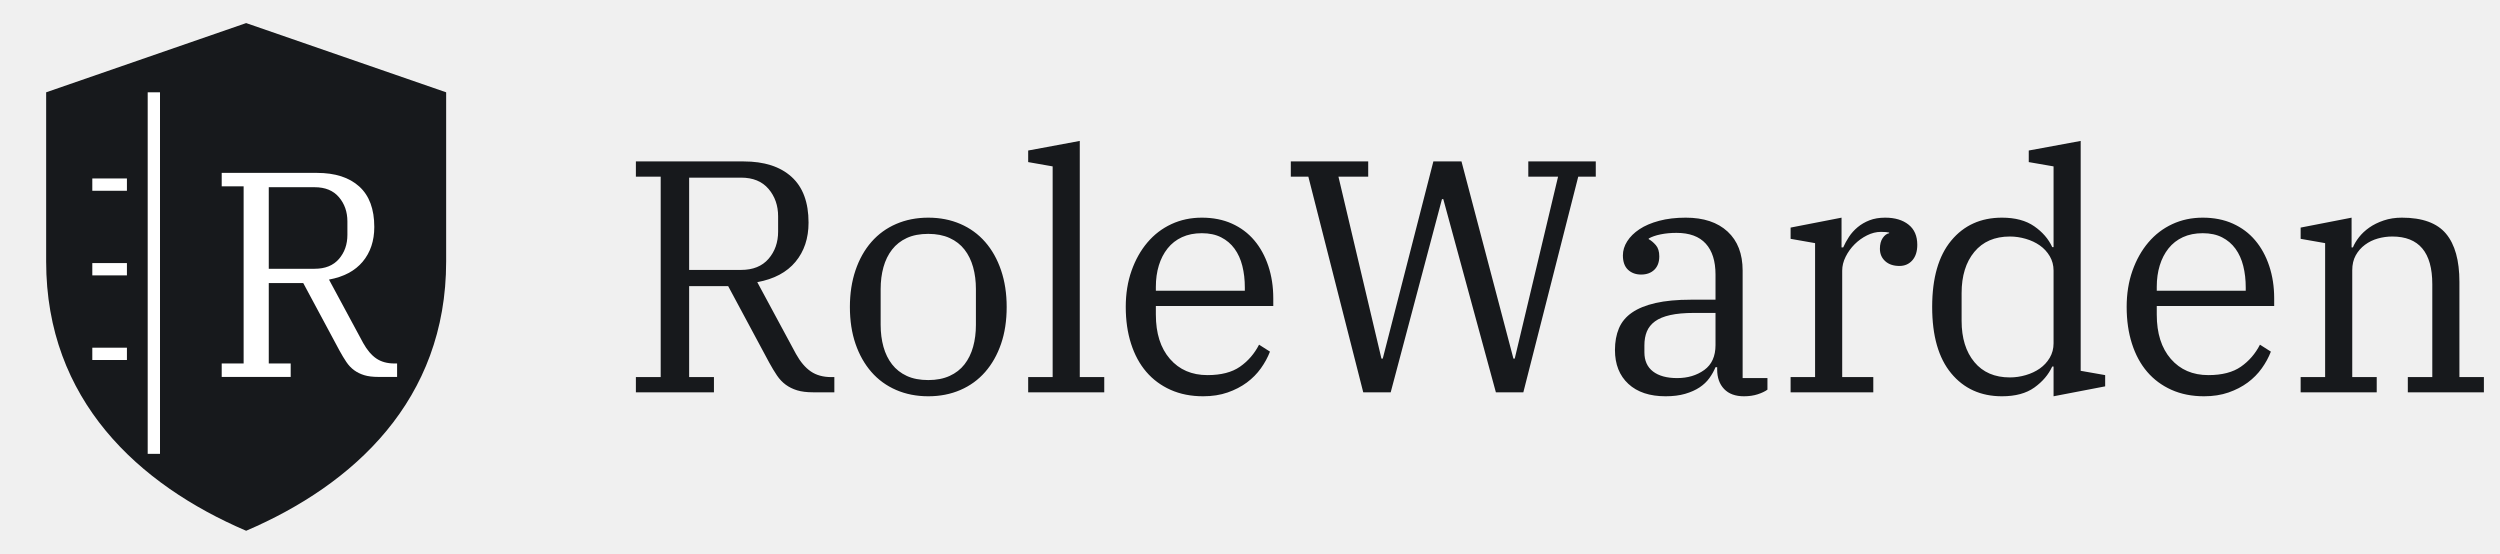
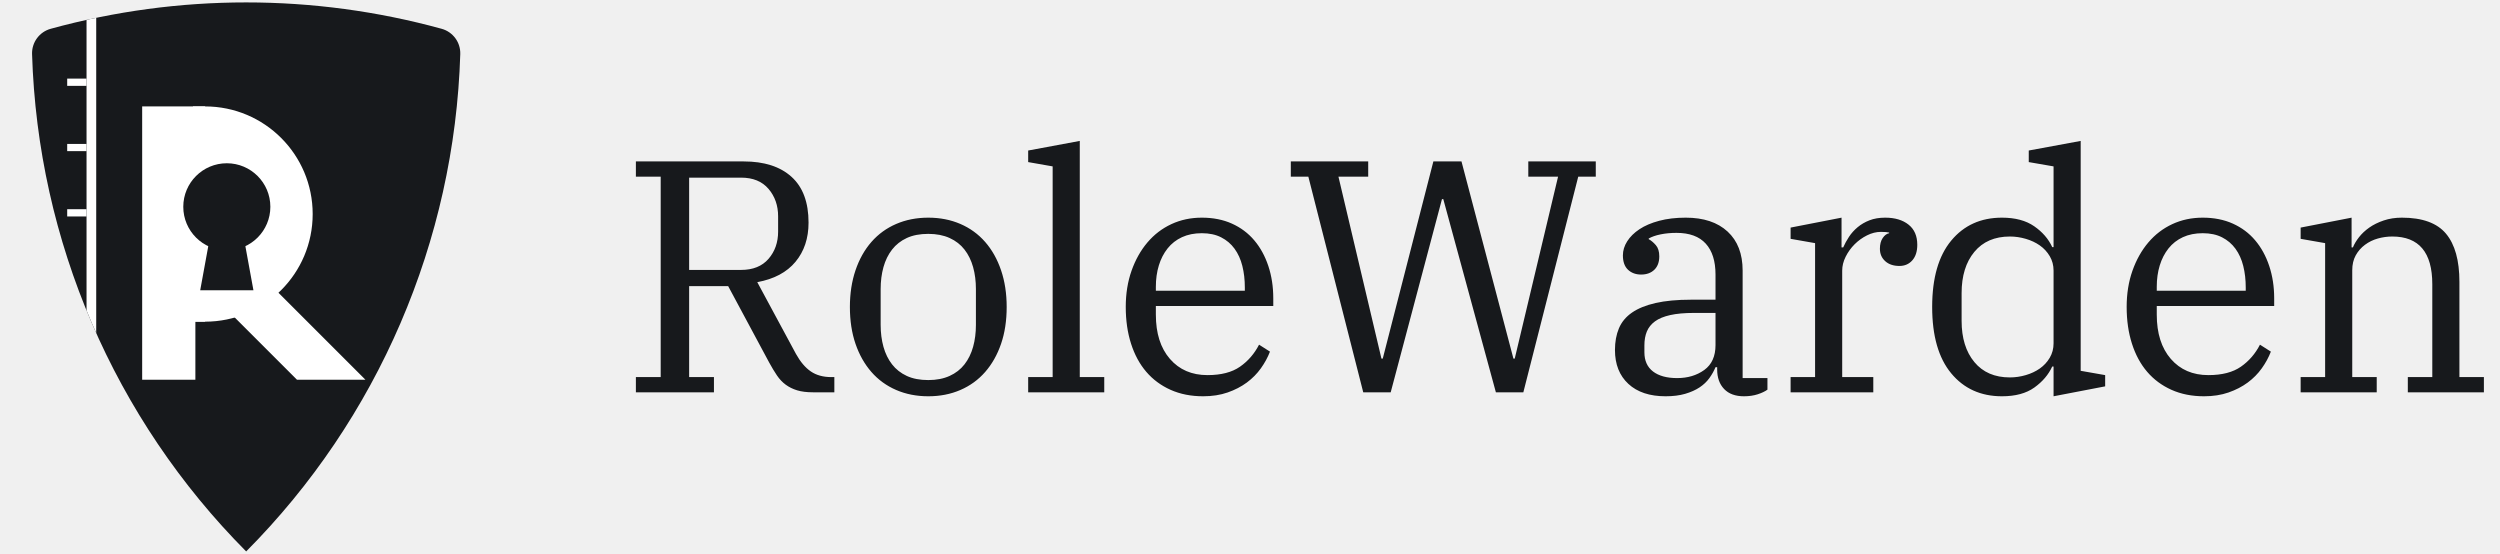
<svg xmlns="http://www.w3.org/2000/svg" width="325" height="72" viewBox="0 0 325 72">
  <g transform="translate(0.00 0.00) scale(1)">
-     <path fill="#17191c" d="M32 3 L58 12 V34 C58 52 46 63 32 69 C18 63 6 52 6 34 V12 Z" />
-     <g stroke="#ffffff" stroke-width="1.6" fill="none">
-       <line x1="20" y1="12" x2="20" y2="59" />
-       <line x1="12" y1="24" x2="16.5" y2="24" />
-       <line x1="12" y1="35" x2="16.5" y2="35" />
-       <line x1="12" y1="46" x2="16.5" y2="46" />
+     <g transform="translate(3.852 0) scale(0.15721) translate(-120.94 -98.0)">
+       <defs>
+         <clipPath id="ks14">
+           <path d="M300.00,554.00 A610.00,610.00 0 0 0 477.05,142.69 A21.00,21.00 0 0 0 461.62,121.80 A610.00,610.00 0 0 0 138.38,121.80 A21.00,21.00 0 0 0 122.95,142.69 A610.00,610.00 0 0 0 300.00,554.00 Z" />
+         </clipPath>
+       </defs>
+       <path fill="#17191c" d="M300.00,554.00 A610.00,610.00 0 0 0 477.05,142.69 A21.00,21.00 0 0 0 461.62,121.80 A610.00,610.00 0 0 0 138.38,121.80 A21.00,21.00 0 0 0 122.95,142.69 A610.00,610.00 0 0 0 300.00,554.00 Z" />
+       <g fill="#ffffff" clip-path="url(#ks14)">
+         <rect x="168" y="98" width="8" height="458" />
+         <rect x="152" y="163.0" width="16" height="6" />
+         <rect x="152" y="217.0" width="16" height="6" />
+         <rect x="152" y="271.0" width="16" height="6" />
+       </g>
+       <g fill="#ffffff" clip-path="url(#ks14)">
+         <path d="M214,186 H266 V364 H258 V412 H214 Z" />
+         <path d="M266,186 A89,89 0 0 1 266,364 H256 V186 Z" />
+         <path d="M264,334 L320.6,334 L398.6,412 L342.0,412 Z" />
+       </g>
+       <g fill="#17191c">
+         <circle cx="284" cy="269" r="36" />
+         <path d="M271,288.8 L297,288.8 L306,338 L262,338 Z" />
+       </g>
    </g>
-     <path fill="#ffffff" d="M28.822 47.252H31.672V24.224H28.822V22.476H41.21Q44.744 22.476 46.701 24.243Q48.658 26.01 48.658 29.506Q48.658 32.204 47.157 34.009Q45.656 35.814 42.768 36.346L47.214 44.592Q47.974 45.96 48.924 46.606Q49.874 47.252 51.28 47.252H51.622V49.0H49.19Q48.088 49.0 47.347 48.772Q46.606 48.544 46.036 48.126Q45.466 47.708 45.029 47.062Q44.592 46.416 44.136 45.58L39.424 36.802H34.94V47.252H37.79V49.0H28.822ZM34.94 34.94H40.906Q42.958 34.94 44.06 33.667Q45.162 32.394 45.162 30.532V28.784Q45.162 26.922 44.06 25.63Q42.958 24.338 40.906 24.338H34.94Z" />
  </g>
  <path fill="#17191c" d="M82.665 49.022H85.89V22.964H82.665V20.986H96.683Q100.682 20.986 102.896 22.986Q105.111 24.985 105.111 28.941Q105.111 31.994 103.412 34.037Q101.714 36.079 98.446 36.681L103.477 46.012Q104.337 47.56 105.412 48.291Q106.487 49.022 108.078 49.022H108.465V51.0H105.713Q104.466 51.0 103.627 50.742Q102.789 50.484 102.144 50.011Q101.499 49.538 101.004 48.807Q100.51 48.076 99.994 47.13L94.662 37.197H89.588V49.022H92.813V51.0H82.665ZM89.588 35.09H96.339Q98.661 35.09 99.908 33.65Q101.155 32.209 101.155 30.102V28.124Q101.155 26.017 99.908 24.555Q98.661 23.093 96.339 23.093H89.588Z M120.677 49.409Q122.268 49.409 123.45 48.871Q124.633 48.334 125.385 47.367Q126.138 46.399 126.503 45.088Q126.869 43.776 126.869 42.228V37.584Q126.869 36.036 126.503 34.724Q126.138 33.413 125.385 32.445Q124.633 31.478 123.45 30.941Q122.268 30.403 120.677 30.403Q119.043 30.403 117.882 30.941Q116.721 31.478 115.968 32.445Q115.216 33.413 114.85 34.724Q114.485 36.036 114.485 37.584V42.228Q114.485 43.776 114.85 45.088Q115.216 46.399 115.968 47.367Q116.721 48.334 117.882 48.871Q119.043 49.409 120.677 49.409ZM120.677 51.516Q118.398 51.516 116.506 50.699Q114.614 49.882 113.281 48.355Q111.948 46.829 111.217 44.701Q110.486 42.572 110.486 39.906Q110.486 37.283 111.217 35.133Q111.948 32.983 113.281 31.457Q114.614 29.93 116.506 29.113Q118.398 28.296 120.677 28.296Q122.956 28.296 124.848 29.113Q126.74 29.93 128.073 31.457Q129.406 32.983 130.137 35.133Q130.868 37.283 130.868 39.906Q130.868 42.572 130.137 44.701Q129.406 46.829 128.073 48.355Q126.74 49.882 124.848 50.699Q122.956 51.516 120.677 51.516Z M133.663 49.022H136.845V21.631L133.663 21.072V19.567L140.371 18.32V49.022H143.553V51.0H133.663Z M156.41 51.516Q154.045 51.516 152.174 50.677Q150.304 49.839 149.014 48.334Q147.724 46.829 147.036 44.679Q146.348 42.529 146.348 39.906Q146.348 37.326 147.1 35.198Q147.853 33.069 149.164 31.521Q150.476 29.973 152.282 29.135Q154.088 28.296 156.238 28.296Q158.431 28.296 160.151 29.07Q161.871 29.844 163.053 31.242Q164.236 32.639 164.881 34.574Q165.526 36.509 165.526 38.788V39.777H150.261V40.895Q150.261 44.55 152.089 46.657Q153.916 48.764 156.969 48.764Q159.635 48.764 161.204 47.668Q162.774 46.571 163.677 44.808L165.096 45.711Q164.666 46.829 163.913 47.883Q163.161 48.936 162.086 49.731Q161.011 50.527 159.592 51.022Q158.173 51.516 156.41 51.516ZM150.261 37.799H161.828V37.369Q161.828 35.864 161.505 34.574Q161.183 33.284 160.495 32.338Q159.807 31.392 158.753 30.855Q157.7 30.317 156.238 30.317Q154.776 30.317 153.658 30.833Q152.54 31.349 151.787 32.295Q151.035 33.241 150.648 34.51Q150.261 35.778 150.261 37.283Z M170.084 22.964H167.805V20.986H177.867V22.964H173.997L179.587 46.614H179.759L186.338 20.986H189.993L196.744 46.614H196.916L202.549 22.964H198.679V20.986H207.451V22.964H205.172L198.034 51.0H194.465L187.628 25.888H187.456L180.791 51.0H177.222Z M216.524 51.516Q213.428 51.516 211.686 49.903Q209.945 48.291 209.945 45.496Q209.945 43.905 210.461 42.68Q210.977 41.454 212.159 40.637Q213.342 39.82 215.234 39.39Q217.126 38.96 219.835 38.96H223.017V35.692Q223.017 33.069 221.748 31.672Q220.48 30.274 217.943 30.274Q216.825 30.274 215.879 30.468Q214.933 30.661 214.331 31.005V31.091Q214.804 31.349 215.255 31.865Q215.707 32.381 215.707 33.327Q215.707 34.445 215.062 35.069Q214.417 35.692 213.342 35.692Q212.31 35.692 211.643 35.069Q210.977 34.445 210.977 33.198Q210.977 32.252 211.536 31.37Q212.095 30.489 213.127 29.801Q214.159 29.113 215.685 28.705Q217.212 28.296 219.147 28.296Q222.63 28.296 224.586 30.102Q226.543 31.908 226.543 35.176V49.151H229.768V50.656Q229.295 51.0 228.499 51.258Q227.704 51.516 226.715 51.516Q225.038 51.516 224.135 50.57Q223.232 49.624 223.232 48.033V47.732H223.017Q222.716 48.463 222.221 49.151Q221.727 49.839 220.953 50.355Q220.179 50.871 219.082 51.194Q217.986 51.516 216.524 51.516ZM218.029 49.151Q220.093 49.151 221.555 48.097Q223.017 47.044 223.017 44.851V40.68H220.222Q218.373 40.68 217.126 40.96Q215.879 41.239 215.148 41.776Q214.417 42.314 214.094 43.088Q213.772 43.862 213.772 44.894V45.797Q213.772 47.431 214.89 48.291Q216.008 49.151 218.029 49.151Z M232.778 49.022H235.96V31.607L232.778 31.048V29.586L239.4 28.296V32.166H239.615Q239.916 31.478 240.367 30.79Q240.819 30.102 241.485 29.543Q242.152 28.984 243.033 28.64Q243.915 28.296 245.076 28.296Q246.968 28.296 248.107 29.199Q249.247 30.102 249.247 31.822Q249.247 33.112 248.602 33.843Q247.957 34.574 246.925 34.574Q245.764 34.574 245.076 33.95Q244.388 33.327 244.388 32.338Q244.388 31.478 244.753 30.941Q245.119 30.403 245.592 30.317V30.231Q245.42 30.188 245.162 30.167Q244.904 30.145 244.517 30.145Q243.614 30.145 242.711 30.597Q241.808 31.048 241.098 31.758Q240.389 32.467 239.937 33.37Q239.486 34.273 239.486 35.176V49.022H243.528V51.0H232.778Z M260.255 51.516Q256.127 51.516 253.654 48.528Q251.182 45.539 251.182 39.906Q251.182 34.273 253.654 31.285Q256.127 28.296 260.255 28.296Q262.835 28.296 264.447 29.414Q266.06 30.532 266.791 32.123H266.963V21.631L263.738 21.072V19.567L270.489 18.32V48.205L273.671 48.764V50.226L266.963 51.516V47.646H266.791Q266.06 49.237 264.469 50.377Q262.878 51.516 260.255 51.516ZM261.287 49.065Q262.319 49.065 263.351 48.764Q264.383 48.463 265.178 47.904Q265.974 47.345 266.468 46.507Q266.963 45.668 266.963 44.636V35.176Q266.963 34.144 266.468 33.306Q265.974 32.467 265.178 31.908Q264.383 31.349 263.351 31.048Q262.319 30.747 261.287 30.747Q258.32 30.747 256.664 32.746Q255.009 34.746 255.009 38.1V41.712Q255.009 45.066 256.664 47.066Q258.32 49.065 261.287 49.065Z M286.528 51.516Q284.163 51.516 282.292 50.677Q280.422 49.839 279.132 48.334Q277.842 46.829 277.154 44.679Q276.466 42.529 276.466 39.906Q276.466 37.326 277.218 35.198Q277.971 33.069 279.282 31.521Q280.594 29.973 282.4 29.135Q284.206 28.296 286.356 28.296Q288.549 28.296 290.269 29.07Q291.989 29.844 293.171 31.242Q294.354 32.639 294.999 34.574Q295.644 36.509 295.644 38.788V39.777H280.379V40.895Q280.379 44.55 282.206 46.657Q284.034 48.764 287.087 48.764Q289.753 48.764 291.322 47.668Q292.892 46.571 293.795 44.808L295.214 45.711Q294.784 46.829 294.031 47.883Q293.279 48.936 292.204 49.731Q291.129 50.527 289.71 51.022Q288.291 51.516 286.528 51.516ZM280.379 37.799H291.946V37.369Q291.946 35.864 291.623 34.574Q291.301 33.284 290.613 32.338Q289.925 31.392 288.871 30.855Q287.818 30.317 286.356 30.317Q284.894 30.317 283.776 30.833Q282.658 31.349 281.905 32.295Q281.153 33.241 280.766 34.51Q280.379 35.778 280.379 37.283Z M299.084 49.022H302.266V31.607L299.084 31.048V29.586L305.706 28.296V32.166H305.878Q306.136 31.521 306.673 30.833Q307.211 30.145 308.006 29.586Q308.802 29.027 309.877 28.662Q310.952 28.296 312.242 28.296Q316.241 28.296 317.982 30.382Q319.724 32.467 319.724 36.638V49.022H322.906V51.0H313.016V49.022H316.198V36.939Q316.198 30.747 310.995 30.747Q310.049 30.747 309.125 31.005Q308.2 31.263 307.447 31.822Q306.695 32.381 306.243 33.198Q305.792 34.015 305.792 35.133V49.022H308.974V51.0H299.084Z" />
</svg>
